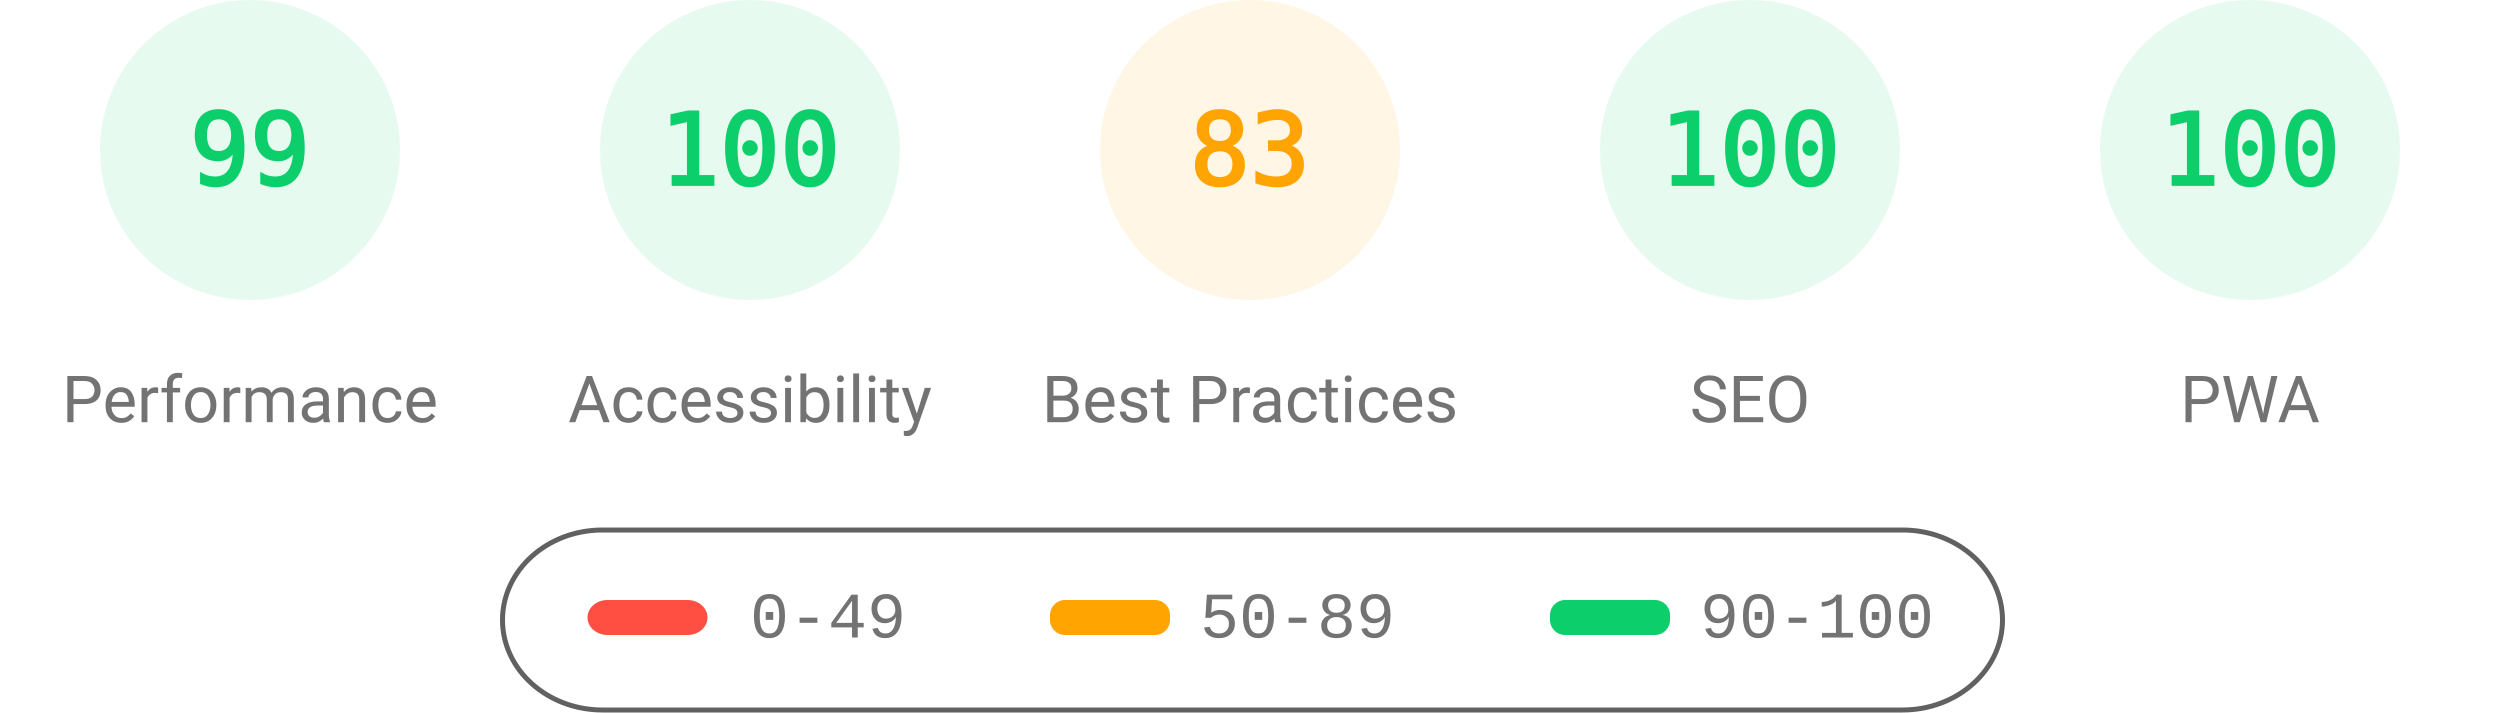
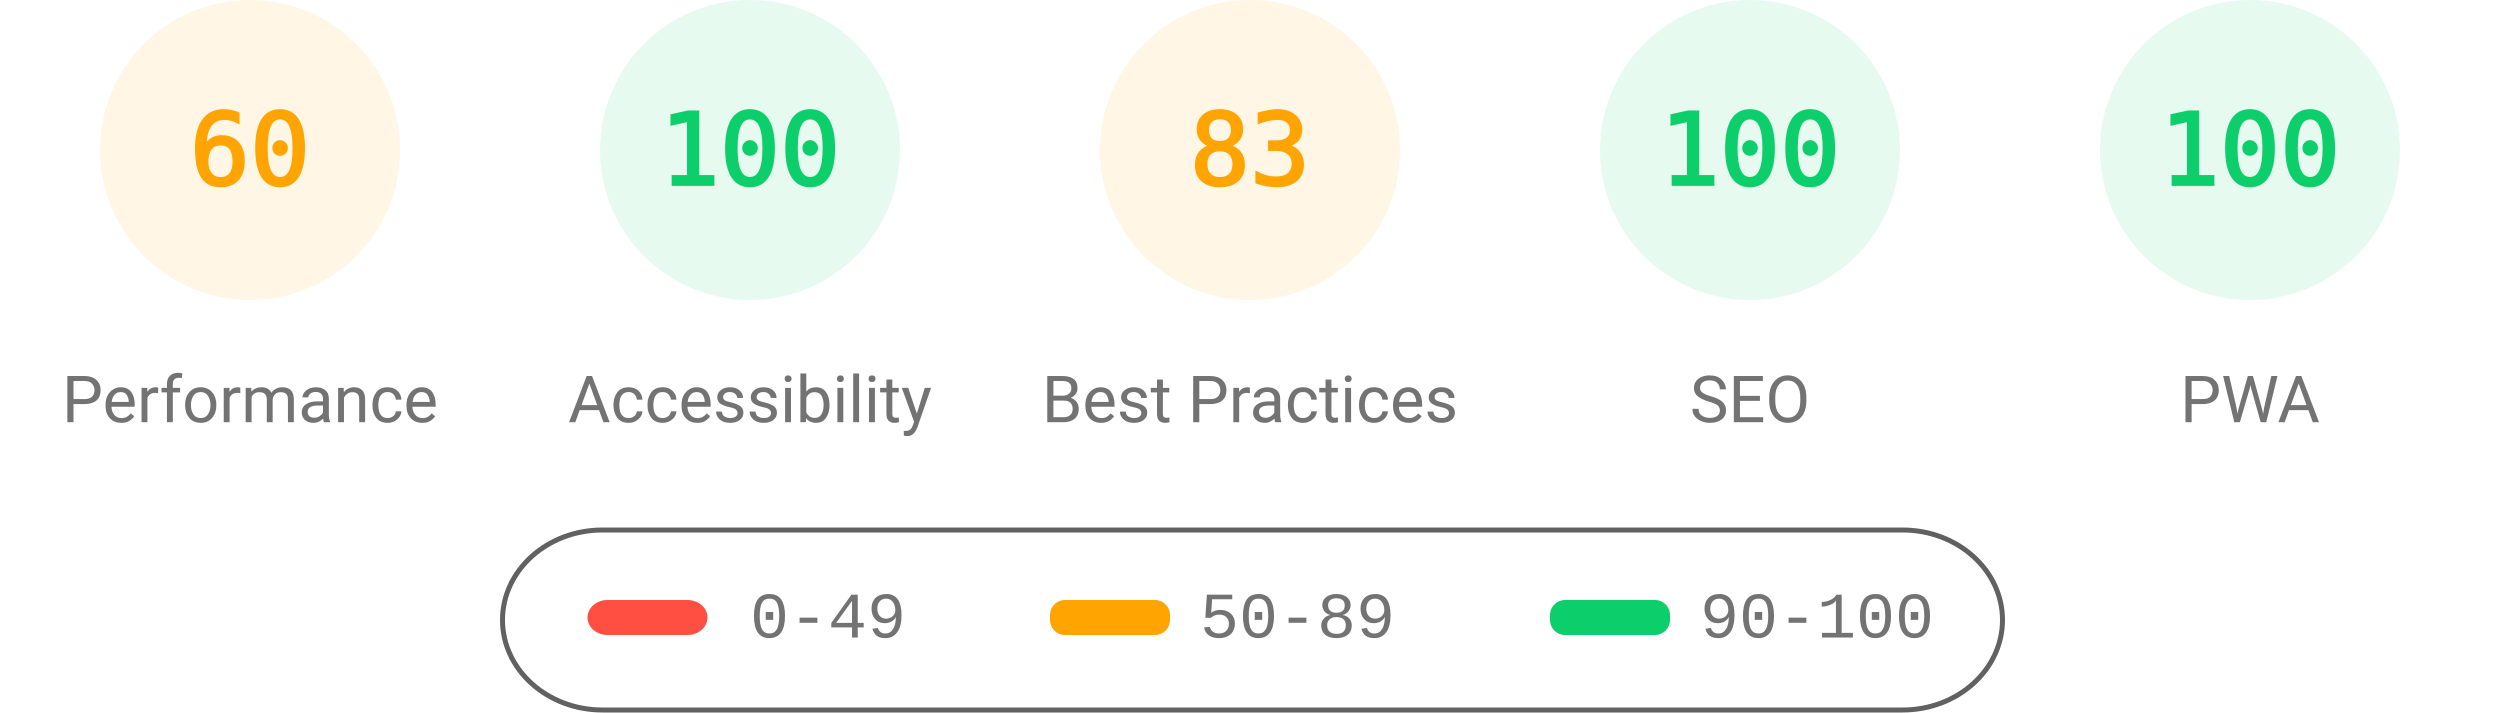
<svg xmlns="http://www.w3.org/2000/svg" class="theme" fill="none" width="1000" height="285">
  <style>
			.gauge-base {
				opacity: 0.1
			}
			.gauge-arc {
				fill: none;
				animation-delay: 250ms;
				stroke-linecap: round;
				transform: rotate(-90deg);
				transform-origin: 100px 60px;
				animation: load-gauge 1s ease forwards
			}
			.guage-text {
				font-size: 40px;
				font-family: monospace;
				text-align: center
			}
			.guage-red {
				color: #ff4e42;
				fill: #ff4e42;
				stroke: #ff4e42
			}
			.guage-orange {
				color: #ffa400;
				fill: #ffa400;
				stroke: #ffa400
			}
			.guage-green {
				color: #0cce6b;
				fill: #0cce6b;
				stroke: #0cce6b
			}
			.theme .guage-undefined {
				color: #5c5c5c;
				fill: #5c5c5c;
				stroke: #5c5c5c
			}
			.guage-title {
				stroke: none;
				font-size: 26px;
				line-height: 26px;
				font-family: Roboto, Halvetica, Arial, sans-serif
			}
			.metric.guage-title {
				font-family: 'Courier New', Courier, monospace
			}
			.theme .guage-title {
				color: #737373;
				fill: #737373
			}
			@keyframes load-gauge {
				from {
					stroke-dasharray: 0 352.858
				}
			}
			.theme
				stroke: #616161
			}
		</style>
-   <svg class="guage-div guage-perf guage-green" viewBox="0 0 200 200" width="200" height="200" x="0" y="0">
+   <svg class="guage-div guage-perf guage-orange" viewBox="0 0 200 200" width="200" height="200" x="0" y="0">
    <circle class="gauge-base" r="56" cx="100" cy="60" stroke-width="8" />
-     <circle class="gauge-arc guage-arc-1" r="56" cx="100" cy="60" stroke-width="8" style="stroke-dasharray: 356.4, 3.6;" />
-     <text class="guage-text" x="100px" y="60px" alignment-baseline="central" dominant-baseline="central" text-anchor="middle">99</text>
+     <circle class="gauge-arc guage-arc-1" r="56" cx="100" cy="60" stroke-width="8" style="stroke-dasharray: 216, 144;" />
+     <text class="guage-text" x="100px" y="60px" alignment-baseline="central" dominant-baseline="central" text-anchor="middle">60</text>
    <text class="guage-title" x="100px" y="160px" alignment-baseline="central" dominant-baseline="central" text-anchor="middle">Performance</text>
  </svg>
  <svg class="guage-div guage-acc guage-green" viewBox="0 0 200 200" width="200" height="200" x="200" y="0">
    <circle class="gauge-base" r="56" cx="100" cy="60" stroke-width="8" />
    <circle class="gauge-arc guage-arc-2" r="56" cx="100" cy="60" stroke-width="8" style="stroke-dasharray: 360;" />
    <text class="guage-text" x="100px" y="60px" alignment-baseline="central" dominant-baseline="central" text-anchor="middle">100</text>
    <text class="guage-title" x="100px" y="160px" alignment-baseline="central" dominant-baseline="central" text-anchor="middle">Accessibility</text>
  </svg>
  <svg class="guage-div guage-best guage-orange" viewBox="0 0 200 200" width="200" height="200" x="400" y="0">
    <circle class="gauge-base" r="56" cx="100" cy="60" stroke-width="8" />
    <circle class="gauge-arc guage-arc-3" r="56" cx="100" cy="60" stroke-width="8" style="stroke-dasharray: 298.8, 61.2;" />
    <text class="guage-text" x="100px" y="60px" alignment-baseline="central" dominant-baseline="central" text-anchor="middle">83</text>
    <text class="guage-title" x="100px" y="160px" alignment-baseline="central" dominant-baseline="central" text-anchor="middle">Best Practices</text>
  </svg>
  <svg class="guage-div guage-seo guage-green" viewBox="0 0 200 200" width="200" height="200" x="600" y="0">
    <circle class="gauge-base" r="56" cx="100" cy="60" stroke-width="8" />
    <circle class="gauge-arc guage-arc-4" r="56" cx="100" cy="60" stroke-width="8" style="stroke-dasharray: 360,0;" />
    <text class="guage-text" x="100px" y="60px" alignment-baseline="central" dominant-baseline="central" text-anchor="middle">100</text>
    <text class="guage-title" x="100px" y="160px" alignment-baseline="central" dominant-baseline="central" text-anchor="middle">SEO</text>
  </svg>
  <svg class="guage-div guage-pwa guage-green" viewBox="0 0 200 200" width="200" height="200" x="800" y="0">
    <circle class="gauge-base" r="56" cx="100" cy="60" stroke-width="8" />
    <circle class="gauge-arc guage-arc-4" r="56" cx="100" cy="60" stroke-width="8" style="stroke-dasharray: 360, 0;" />
    <text class="guage-text" x="100px" y="60px" alignment-baseline="central" dominant-baseline="central" text-anchor="middle">100</text>
    <text class="guage-title" x="100px" y="160px" alignment-baseline="central" dominant-baseline="central" text-anchor="middle">PWA</text>
  </svg>
  <svg width="604" height="76" x="200" y="210">
    <g>
      <rect fill="none" id="canvas_background" height="80" width="604" y="-1" x="-1" />
      <g display="none" overflow="visible" y="0" x="0" height="100%" width="100%" id="canvasGrid">
        <rect fill="url(#gridpattern)" stroke-width="0" y="0" x="0" height="100%" width="100%" />
      </g>
    </g>
    <g>
      <rect fill-opacity="0" stroke="#616161" stroke-width="2" rx="40" id="svg_2" height="72" width="600" y="2" x="1" fill="#000000" />
      <rect stroke="#000" rx="8" id="svg_3" height="14" width="48" y="30" x="35" stroke-opacity="null" stroke-width="0" fill="#ff4e42" />
      <rect stroke="#000" rx="6" id="svg_4" height="14" width="48" y="30" x="220" stroke-opacity="null" stroke-width="0" fill="#ffa400" />
      <rect stroke="#000" rx="6" id="svg_5" height="14" width="48" y="30" x="420" stroke-opacity="null" stroke-width="0" fill="#0cce6b" />
      <text xml:space="preserve" text-anchor="start" font-family="'Courier New', Courier, monospace" font-size="26" id="svg_6" y="45" x="100" stroke-opacity="null" stroke-width="0" stroke="#000" fill="#737373">0-49</text>
      <text xml:space="preserve" text-anchor="start" font-family="'Courier New', Courier, monospace" font-size="26" id="svg_7" y="45" x="280" stroke-opacity="null" stroke-width="0" stroke="#000" fill="#737373">50-89</text>
      <text xml:space="preserve" text-anchor="start" font-family="'Courier New', Courier, monospace" font-size="26" id="svg_8" y="45" x="480" stroke-opacity="null" stroke-width="0" stroke="#000" fill="#737373">90-100</text>
    </g>
  </svg>
</svg>
